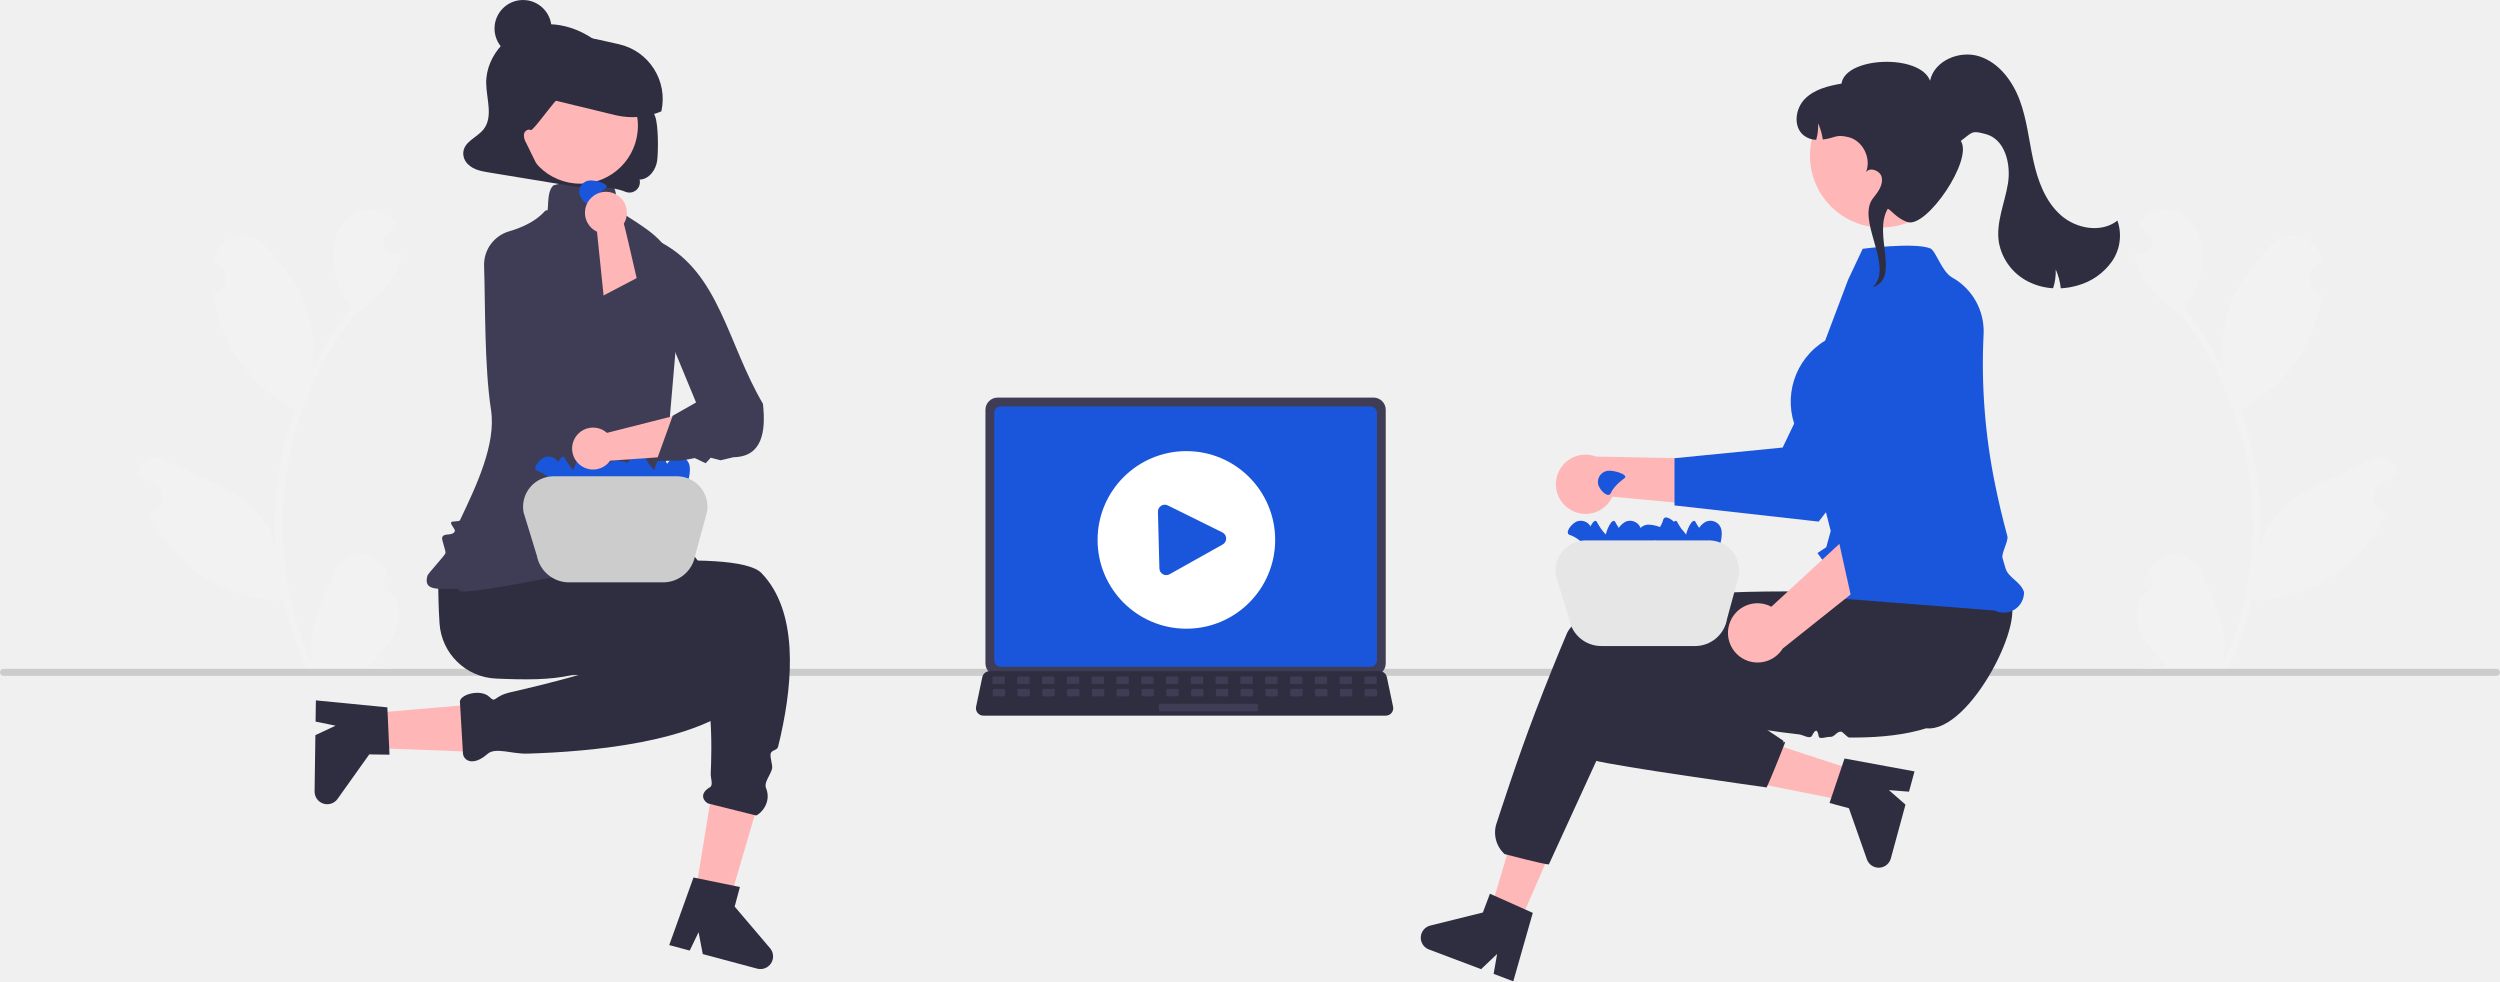
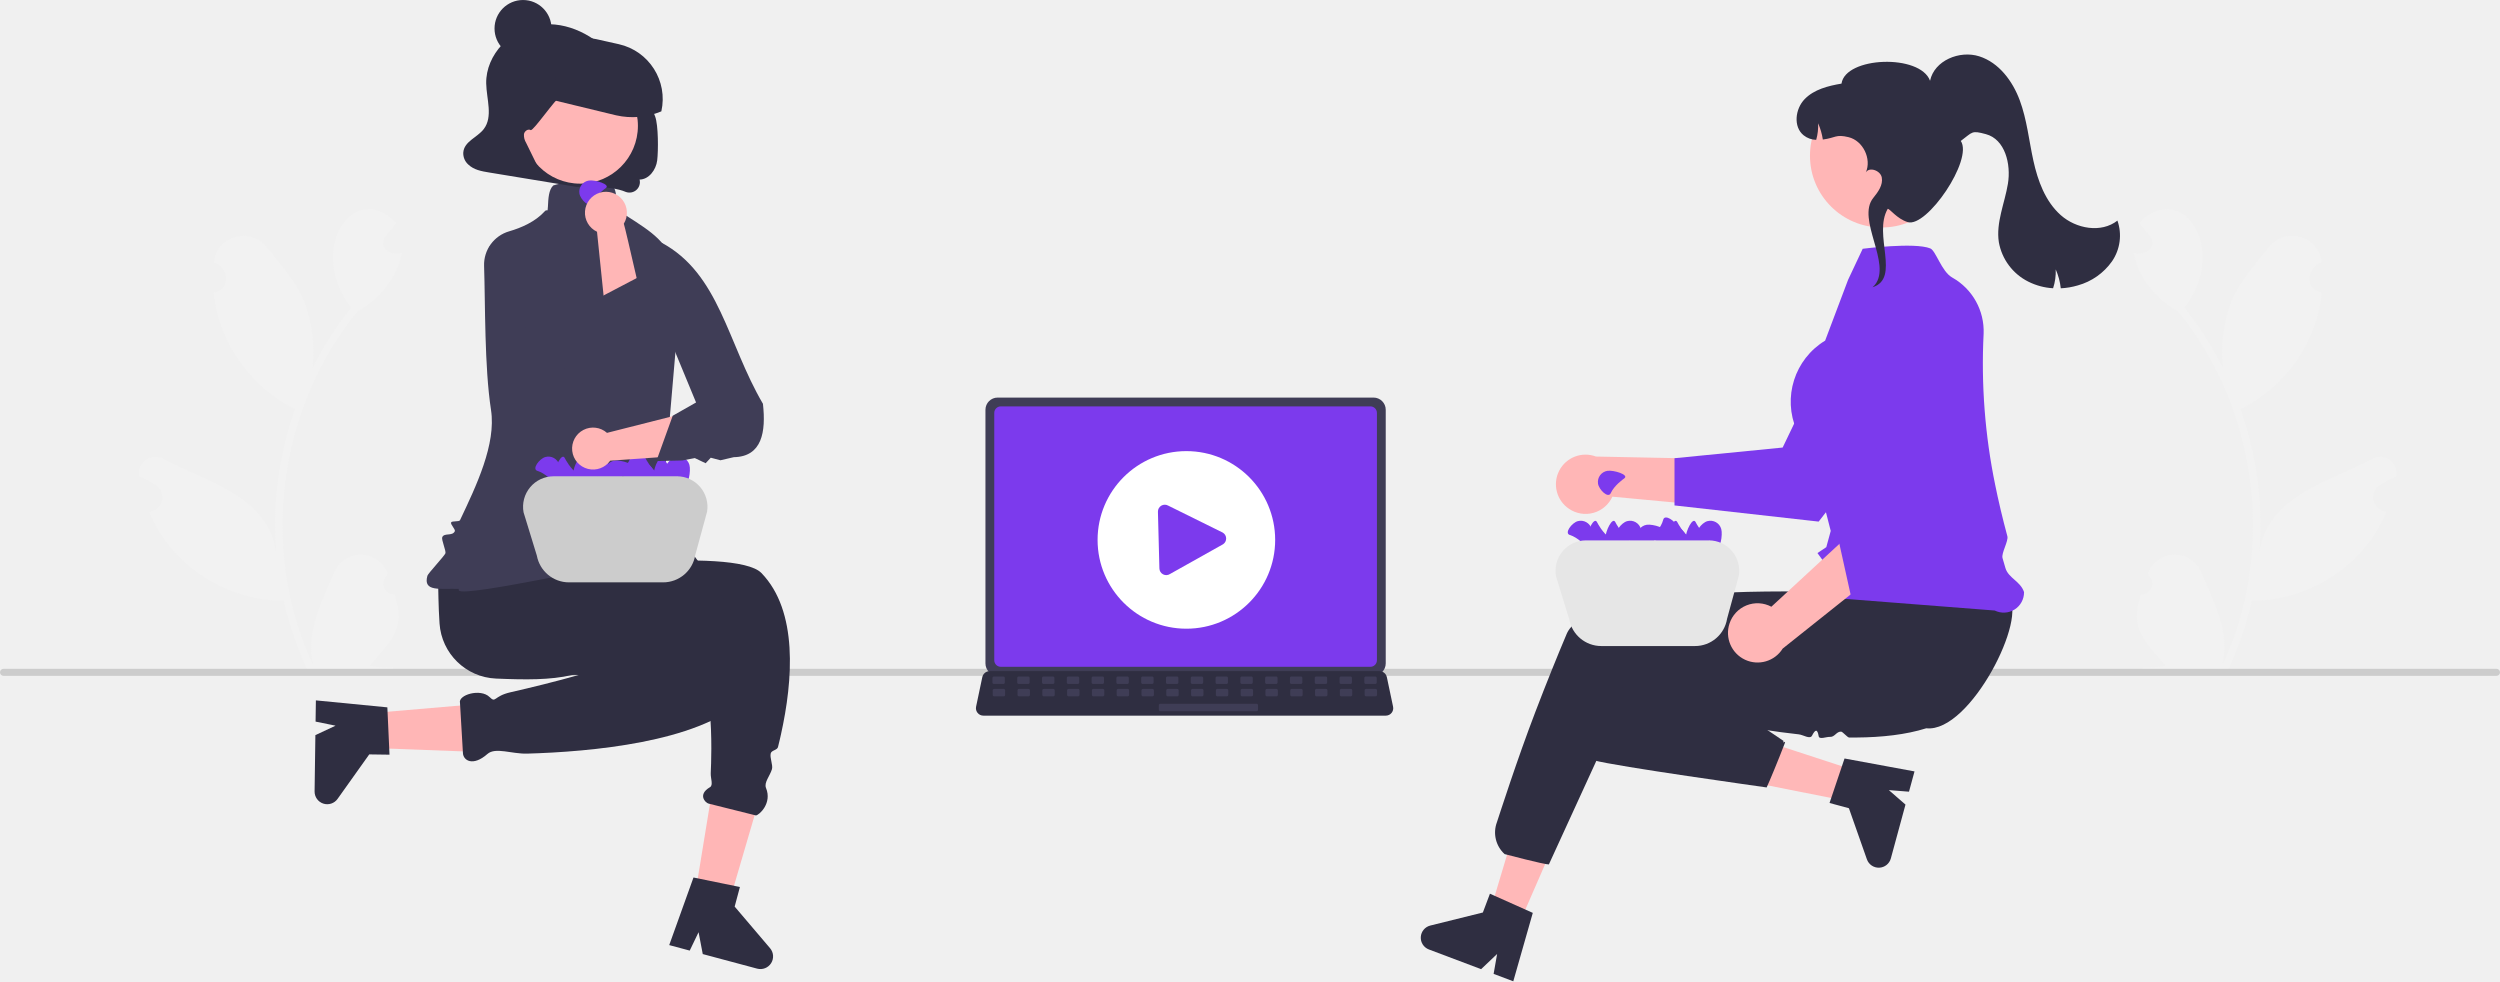
<svg xmlns="http://www.w3.org/2000/svg" data-name="Layer 1" width="844.67" height="331.552" viewBox="0 0 844.67 331.552">
  <path d="M310.953,485.024a3.613,3.613,0,0,1-2.619-6.263c.091-.362.156-.622.248-.984a9.707,9.707,0,0,0-17.997-.17c-4.282,10.023-9.825,20.4-7.068,31.44-18.206-38.585-12.015-86.582,14.891-119.58,7.437-4.097,13.465-11.376,15.034-19.827-3.681,1.247-8.27-1.747-5.502-5.624,1.2-1.482,2.411-2.952,3.61-4.434-13.982-14.89-30.641,8.512-15.251,28.609a115.847,115.847,0,0,0-13.011,20.352,48.709,48.709,0,0,0-2.908-22.624c-2.783-6.715-8.001-12.37-12.595-18.175-5.586-7.073-17.083-3.81-17.835,5.166,5.155,1.694,5.825,9.141-.072,10.16,1.545,16.698,12.453,32.043,27.478,39.366a116.299,116.299,0,0,0-6.355,48.611c-2.652-19.25-23.316-23.921-37.759-31.572a5.626,5.626,0,0,0-8.58,5.699,32.495,32.495,0,0,1,5.696,3.005,4.911,4.911,0,0,1-2.282,8.965c7.28,18.018,26.102,30.117,45.434,30.049a119.563,119.563,0,0,0,8.032,23.447H310.234c.103-.319.195-.648.288-.967a32.598,32.598,0,0,1-7.939-.473c7.026-8.319,12.46-12.563,8.371-24.177Z" transform="translate(-177.665 -284.224)" fill="#f2f2f2" />
  <path d="M901.054,485.024a3.613,3.613,0,0,0,2.619-6.263c-.091-.362-.156-.622-.248-.984a9.707,9.707,0,0,1,17.997-.17c4.282,10.023,9.825,20.4,7.068,31.44,18.206-38.585,12.015-86.582-14.891-119.58-7.437-4.097-13.465-11.376-15.034-19.827,3.681,1.247,8.27-1.747,5.502-5.624-1.2-1.482-2.411-2.952-3.61-4.434,13.982-14.89,30.641,8.512,15.251,28.609a115.847,115.847,0,0,1,13.011,20.352,48.709,48.709,0,0,1,2.908-22.624c2.783-6.715,8.001-12.37,12.595-18.175,5.586-7.073,17.083-3.81,17.835,5.166-5.155,1.694-5.825,9.141.072,10.16-1.545,16.698-12.453,32.043-27.478,39.366a116.299,116.299,0,0,1,6.355,48.611c2.652-19.25,23.316-23.921,37.759-31.572a5.626,5.626,0,0,1,8.58,5.699A32.495,32.495,0,0,0,981.648,448.18a4.911,4.911,0,0,0,2.282,8.965c-7.28,18.018-26.102,30.117-45.434,30.049a119.562,119.562,0,0,1-8.032,23.447H901.773c-.103-.319-.195-.648-.288-.967a32.598,32.598,0,0,0,7.939-.473c-7.026-8.319-12.46-12.563-8.371-24.177Z" transform="translate(-177.665 -284.224)" fill="#f2f2f2" />
  <path d="M177.665,511.387a1.186,1.186,0,0,0,1.19,1.19h842.29a1.19,1.19,0,0,0,0-2.38H178.855A1.187,1.187,0,0,0,177.665,511.387Z" transform="translate(-177.665 -284.224)" fill="#ccc" />
  <path d="M326.17,494.865c-.399-5.847-.401-11.429-.516-15.733-.233-8.766,18.673-8.141,28.839-8.411l36.913-1.75c10.166-.27,18.627,6.642,18.86,15.408s-7.848,16.118-18.014,16.389c-14.932,12.961-26.514,13.592-46.998,12.725A19.981,19.981,0,0,1,326.17,494.865Z" transform="translate(-177.665 -284.224)" fill="#2f2e41" />
  <polygon points="233.382 311.33 243.958 313.058 255.656 273.087 240.047 270.537 233.382 311.33" fill="#ffb6b6" />
  <path d="M415.25,512.207c-19.719,4.849-34.279-.612-46.272.096C362.161,500.8,340.4,486.189,352.273,480.039c6.612-3.425,73.828-11.321,82.652-2.208,12.424,12.831,10.689,36.168,6.575,54.659q-.165.74-.334,1.47-.313,1.346-.639,2.652c-.274,1.097-2.166,1.079-2.449,2.126-.398,1.478.811,3.994.409,5.354-.689,2.33-2.772,4.521-2.007,6.377,2.109,5.119-2.246,9.098-3.401,9.269l-16-4c-1.13-.266-3.781-3.074.457-5.539,1.2-.698.187-2.983.265-4.735.048-1.077.091-2.212.124-3.393.044-1.569.072-3.218.075-4.915C418.015,528.782,417.431,519.222,415.25,512.207Z" transform="translate(-177.665 -284.224)" fill="#2f2e41" />
  <path d="M411.973,580.704l15.683,3.212L425.885,590.529l11.962,14.065a4.277,4.277,0,0,1-4.364,6.902l-18.377-4.921-1.416-7.39-2.988,6.211-6.929-1.855Z" transform="translate(-177.665 -284.224)" fill="#2f2e41" />
  <polygon points="116.249 241.73 117.164 252.407 158.783 253.959 157.432 238.2 116.249 241.73" fill="#ffb6b6" />
  <path d="M395.163,504.712c-18.189-6.661-24.99-22.897-30.837-39.935,9.483-9.427,22.538-23.561,31.409-13.556,4.94,5.572,44.25,53.361,37.577,64.148-10.268,16.597-43.775,21.699-69.035,23.12q-2.317.13-4.534.221-2.036.084-3.97.14c-5.218.151-10.716-2.268-13.418.116-4.868,4.297-8.114,2.225-8.274-.228l-1-17c-.729-2.735,6.938-5.027,10-2,2.2,2.175,1.261-.297,7.036-1.613C364.076,514.944,383.387,510.004,395.163,504.712Z" transform="translate(-177.665 -284.224)" fill="#2f2e41" />
  <path d="M308.539,523.215l.727,15.992-6.846-.097-10.707,15.042a4.277,4.277,0,0,1-7.76-2.54l.27-19.022,6.818-3.183-6.753-1.376.102-7.172Z" transform="translate(-177.665 -284.224)" fill="#2f2e41" />
  <path d="M332.691,483.711a.501.501,0,0,1,.016-.519c-6.142-.228-12.239,1.179-10.628-4.453.23-.805,5.758-6.688,6.08-7.57.28-.766-1.418-4.612-1.08-5.43.661-1.603,3.432-.25,4.254-2.025.289-.625-1.556-2.333-1.254-2.975.284-.604,2.716-.142,3.009-.761,5.502-11.625,12.251-25.651,10.476-37.236-2.249-14.682-1.907-35.517-2.342-48.693a11.758,11.758,0,0,1,8.506-11.68c4.013-1.167,8.824-3.223,12.017-6.782.835-.931.936.739,1.043-1.532.13-2.765.265-5.625,1.741-7.102l.064-.064.086-.029c6.216-2.07,16.711-.731,19.831-.01l.135.032.084.111c1.29,1.702,1.219,4.426,1.15,7.059-.062,2.37-.12.793.93,1.468q1.219.784,2.343,1.499c9.238,5.892,13.875,8.851,17.272,18.476a19.191,19.191,0,0,1,1.18,8.788c-1.212,9.632-6.359,80.231-8.42,82.693-.535.639.855,1.749,1.431,2.577.826,1.189-1.798,2.216-2.209,3.002-.28.535-1.003.785-2.277.785C391.329,473.338,334.088,486.321,332.691,483.711Zm.658-.099Z" transform="translate(-177.665 -284.224)" fill="#3f3d56" />
-   <path d="M372.75,444.19c1.788,1.123-1.712,3.823-3.823,3.823a3.823,3.823,0,0,1-3.823-3.823c0-2.111,2.369-7.128,3.345-5.256C368.716,439.445,370.417,442.725,372.75,444.19Z" transform="translate(-177.665 -284.224)" fill="#1a56db" />
-   <path d="M378.962,444.19c1.788,1.123-1.712,3.823-3.823,3.823a3.823,3.823,0,0,1-3.823-3.823c0-2.111,2.369-7.128,3.345-5.256C374.928,439.445,376.629,442.725,378.962,444.19Z" transform="translate(-177.665 -284.224)" fill="#1a56db" />
-   <path d="M375.993,443.332c-2.023-.606.631-4.141,2.666-4.703a3.823,3.823,0,0,1,4.703,2.666c.562,2.035-.384,7.502-1.824,5.958C381.146,446.831,378.632,444.122,375.993,443.332Z" transform="translate(-177.665 -284.224)" fill="#1a56db" />
-   <path d="M399.988,444.19c1.788,1.123-1.712,3.823-3.823,3.823a3.823,3.823,0,0,1-3.823-3.823c0-2.111,2.369-7.128,3.345-5.256C395.954,439.445,397.654,442.725,399.988,444.19Z" transform="translate(-177.665 -284.224)" fill="#1a56db" />
-   <path d="M406.2,444.19c1.788,1.123-1.712,3.823-3.823,3.823a3.823,3.823,0,0,1-3.823-3.823c0-2.111,2.369-7.128,3.345-5.256C402.166,439.445,403.866,442.725,406.2,444.19Z" transform="translate(-177.665 -284.224)" fill="#1a56db" />
-   <path d="M403.231,443.332c-2.023-.606.631-4.141,2.666-4.703a3.823,3.823,0,0,1,4.703,2.666c.562,2.035-.384,7.502-1.824,5.958C408.383,446.831,405.87,444.122,403.231,443.332Z" transform="translate(-177.665 -284.224)" fill="#1a56db" />
-   <path d="M359.268,443.332c-2.023-.606.631-4.141,2.666-4.703a3.823,3.823,0,0,1,4.703,2.666c.562,2.035-.384,7.502-1.824,5.958C364.421,446.831,361.907,444.122,359.268,443.332Z" transform="translate(-177.665 -284.224)" fill="#1a56db" />
-   <path d="M386.454,447.418c-.855,1.93-4.029-1.147-4.331-3.236a3.823,3.823,0,0,1,3.236-4.331c2.09-.302,7.394,1.324,5.681,2.558C390.572,442.746,387.569,444.899,386.454,447.418Z" transform="translate(-177.665 -284.224)" fill="#1a56db" />
-   <path d="M393.783,441.016c.509-2.049,4.166.434,4.824,2.441a3.823,3.823,0,0,1-2.44,4.824c-2.006.658-7.512-.028-6.037-1.54C390.532,446.328,393.118,443.69,393.783,441.016Z" transform="translate(-177.665 -284.224)" fill="#1a56db" />
-   <path d="M390.916,438.149c.509-2.049,4.166.434,4.824,2.441a3.823,3.823,0,0,1-2.441,4.824c-2.006.658-7.512-.028-6.037-1.54C387.665,443.461,390.251,440.822,390.916,438.149Z" transform="translate(-177.665 -284.224)" fill="#1a56db" />
+   <path d="M372.75,444.19c1.788,1.123-1.712,3.823-3.823,3.823a3.823,3.823,0,0,1-3.823-3.823c0-2.111,2.369-7.128,3.345-5.256C368.716,439.445,370.417,442.725,372.75,444.19Z" transform="translate(-177.665 -284.224)" fill="#7c3aed" />
+   <path d="M378.962,444.19c1.788,1.123-1.712,3.823-3.823,3.823a3.823,3.823,0,0,1-3.823-3.823c0-2.111,2.369-7.128,3.345-5.256C374.928,439.445,376.629,442.725,378.962,444.19Z" transform="translate(-177.665 -284.224)" fill="#7c3aed" />
+   <path d="M375.993,443.332c-2.023-.606.631-4.141,2.666-4.703a3.823,3.823,0,0,1,4.703,2.666c.562,2.035-.384,7.502-1.824,5.958C381.146,446.831,378.632,444.122,375.993,443.332Z" transform="translate(-177.665 -284.224)" fill="#7c3aed" />
+   <path d="M399.988,444.19c1.788,1.123-1.712,3.823-3.823,3.823a3.823,3.823,0,0,1-3.823-3.823c0-2.111,2.369-7.128,3.345-5.256C395.954,439.445,397.654,442.725,399.988,444.19Z" transform="translate(-177.665 -284.224)" fill="#7c3aed" />
+   <path d="M406.2,444.19c1.788,1.123-1.712,3.823-3.823,3.823a3.823,3.823,0,0,1-3.823-3.823c0-2.111,2.369-7.128,3.345-5.256C402.166,439.445,403.866,442.725,406.2,444.19Z" transform="translate(-177.665 -284.224)" fill="#7c3aed" />
+   <path d="M403.231,443.332c-2.023-.606.631-4.141,2.666-4.703a3.823,3.823,0,0,1,4.703,2.666c.562,2.035-.384,7.502-1.824,5.958C408.383,446.831,405.87,444.122,403.231,443.332Z" transform="translate(-177.665 -284.224)" fill="#7c3aed" />
+   <path d="M359.268,443.332c-2.023-.606.631-4.141,2.666-4.703a3.823,3.823,0,0,1,4.703,2.666c.562,2.035-.384,7.502-1.824,5.958C364.421,446.831,361.907,444.122,359.268,443.332Z" transform="translate(-177.665 -284.224)" fill="#7c3aed" />
+   <path d="M386.454,447.418c-.855,1.93-4.029-1.147-4.331-3.236a3.823,3.823,0,0,1,3.236-4.331c2.09-.302,7.394,1.324,5.681,2.558C390.572,442.746,387.569,444.899,386.454,447.418Z" transform="translate(-177.665 -284.224)" fill="#7c3aed" />
+   <path d="M393.783,441.016c.509-2.049,4.166.434,4.824,2.441a3.823,3.823,0,0,1-2.44,4.824c-2.006.658-7.512-.028-6.037-1.54C390.532,446.328,393.118,443.69,393.783,441.016Z" transform="translate(-177.665 -284.224)" fill="#7c3aed" />
+   <path d="M390.916,438.149c.509-2.049,4.166.434,4.824,2.441a3.823,3.823,0,0,1-2.441,4.824c-2.006.658-7.512-.028-6.037-1.54C387.665,443.461,390.251,440.822,390.916,438.149Z" transform="translate(-177.665 -284.224)" fill="#7c3aed" />
  <path d="M354.557,457.314l4.491,14.642A11.045,11.045,0,0,0,369.906,480.985h31.774a11.005,11.005,0,0,0,10.896-9.246l.011-.048,3.978-14.577a10.313,10.313,0,0,0-10.18-11.968H364.702a10.313,10.313,0,0,0-10.145,12.168Z" transform="translate(-177.665 -284.224)" fill="#ccc" />
  <path d="M382.751,430.475l27.549-6.986,4.282,14.175s-29.639,2.195-30.747,2.205a7.089,7.089,0,1,1-1.085-9.394Z" transform="translate(-177.665 -284.224)" fill="#ffb6b6" />
  <path d="M401.136,366.195c19.643,10.497,22.251,33.896,34.303,54.461,1.054,9.509-.297,17.866-9.863,18.035l-4.497,1.047-3.272-.868-1.728,1.868-3.661-1.744-4.228.809-8.765.202,5.53-15.318,7.886-4.48-9.321-22.548Z" transform="translate(-177.665 -284.224)" fill="#3f3d56" />
  <path d="M341.105,327.84c3.205-4.168.935-10.132.832-15.415-.193-9.858,8.515-18.535,17.971-19.818,9.456-1.283,18.884,3.671,25.115,11.017,6.108,7.202,10.691,10.977,13.998,19.961,1.109,3.013,1.077,11.588.692,14.812-.385,3.225-2.825,6.472-5.953,6.497a3.532,3.532,0,0,1-4.675,4.171c-5.445-2.374-16.576-1.693-16.576-1.693q-14.807-2.437-29.614-4.874c-2.529-.416-5.15-.867-7.085-2.749a5.108,5.108,0,0,1-1.622-3.95C334.446,331.979,338.896,330.714,341.105,327.84Z" transform="translate(-177.665 -284.224)" fill="#2f2e41" />
  <circle cx="195.994" cy="42.514" r="19.537" fill="#ffb6b6" />
  <path d="M385.456,323.097l-25.56-6.189a4.343,4.343,0,0,1-3.249-5.114,18.852,18.852,0,0,1,22.509-14.341l7.569,1.695A19.003,19.003,0,0,1,401.116,321.844l0,0-.159.066a25.001,25.001,0,0,1-15.067,1.288C385.746,323.165,385.6,323.132,385.456,323.097Z" transform="translate(-177.665 -284.224)" fill="#2f2e41" />
  <path d="M360.18,342.195l-4.756-9.713a4.884,4.884,0,0,1-.73-2.952c.191-1.014,1.381-1.88,2.267-1.35.822.491,8.808-11.179,9.742-10.967.968.22,1.574-1.001,1.803-1.967.869-3.661-2.998-.387-3.193-4.144s-4.721-1.578-7.682-3.9-7.625-2.613-10.356-.025c-2.025,1.919-2.626,4.866-3.032,7.626a127.262,127.262,0,0,0-1.355,19.345c.01,1.59.151,3.396,1.391,4.391a5.518,5.518,0,0,0,2.335.902l10.174,2.226" transform="translate(-177.665 -284.224)" fill="#2f2e41" />
  <circle cx="176.711" cy="9.63" r="9.628" fill="#2f2e41" />
  <path d="M510.617,422.667v85.704a4.122,4.122,0,0,0,4.119,4.119H641.74a4.122,4.122,0,0,0,4.119-4.119v-85.704a4.124,4.124,0,0,0-4.119-4.115H514.736A4.124,4.124,0,0,0,510.617,422.667Z" transform="translate(-177.665 -284.224)" fill="#3f3d56" />
-   <path d="M513.596,423.733v83.58a2.205,2.205,0,0,0,2.201,2.201H640.683a2.205,2.205,0,0,0,2.201-2.201V423.733a2.206,2.206,0,0,0-2.201-2.206H515.797A2.206,2.206,0,0,0,513.596,423.733Z" transform="translate(-177.665 -284.224)" fill="#1a56db" />
+   <path d="M513.596,423.733v83.58a2.205,2.205,0,0,0,2.201,2.201H640.683a2.205,2.205,0,0,0,2.201-2.201V423.733a2.206,2.206,0,0,0-2.201-2.206H515.797A2.206,2.206,0,0,0,513.596,423.733Z" transform="translate(-177.665 -284.224)" fill="#7c3aed" />
  <path d="M507.96,525.085a2.47,2.47,0,0,0,1.943.93H645.896a2.502,2.502,0,0,0,2.446-3.016l-2.111-10.027a2.507,2.507,0,0,0-1.558-1.818,2.425,2.425,0,0,0-.888-.168H512.006a2.425,2.425,0,0,0-.888.168,2.507,2.507,0,0,0-1.558,1.818l-2.111,10.027A2.5,2.5,0,0,0,507.96,525.085Z" transform="translate(-177.665 -284.224)" fill="#2f2e41" />
  <rect x="638.63" y="512.793" width="4.188" height="2.513" rx="0.488" transform="translate(1103.784 743.8743) rotate(-180)" fill="#3f3d56" />
  <rect x="630.253" y="512.793" width="4.188" height="2.513" rx="0.488" transform="translate(1087.03 743.8743) rotate(-180)" fill="#3f3d56" />
  <rect x="621.876" y="512.793" width="4.188" height="2.513" rx="0.488" transform="translate(1070.276 743.8743) rotate(-180)" fill="#3f3d56" />
  <rect x="613.499" y="512.793" width="4.188" height="2.513" rx="0.488" transform="translate(1053.522 743.8743) rotate(-180)" fill="#3f3d56" />
  <rect x="605.123" y="512.793" width="4.188" height="2.513" rx="0.488" transform="translate(1036.769 743.8743) rotate(-180)" fill="#3f3d56" />
  <rect x="596.746" y="512.793" width="4.188" height="2.513" rx="0.488" transform="translate(1020.015 743.8743) rotate(-180)" fill="#3f3d56" />
  <rect x="588.369" y="512.793" width="4.188" height="2.513" rx="0.488" transform="translate(1003.261 743.8743) rotate(-180)" fill="#3f3d56" />
  <rect x="579.992" y="512.793" width="4.188" height="2.513" rx="0.488" transform="translate(986.5066 743.8743) rotate(-180)" fill="#3f3d56" />
  <rect x="571.615" y="512.793" width="4.188" height="2.513" rx="0.488" transform="translate(969.7527 743.8743) rotate(-180)" fill="#3f3d56" />
  <rect x="563.238" y="512.793" width="4.188" height="2.513" rx="0.488" transform="translate(952.9987 743.8743) rotate(-180)" fill="#3f3d56" />
  <rect x="554.861" y="512.793" width="4.188" height="2.513" rx="0.488" transform="translate(936.2447 743.8743) rotate(-180)" fill="#3f3d56" />
  <rect x="546.484" y="512.793" width="4.188" height="2.513" rx="0.488" transform="translate(919.4908 743.8743) rotate(-180)" fill="#3f3d56" />
  <rect x="538.107" y="512.793" width="4.188" height="2.513" rx="0.488" transform="translate(902.7368 743.8743) rotate(-180)" fill="#3f3d56" />
  <rect x="529.73" y="512.793" width="4.188" height="2.513" rx="0.488" transform="translate(885.9828 743.8743) rotate(-180)" fill="#3f3d56" />
  <rect x="521.353" y="512.793" width="4.188" height="2.513" rx="0.488" transform="translate(869.2289 743.8743) rotate(-180)" fill="#3f3d56" />
  <rect x="512.976" y="512.793" width="4.188" height="2.513" rx="0.488" transform="translate(852.4749 743.8743) rotate(-180)" fill="#3f3d56" />
  <rect x="638.729" y="516.981" width="4.188" height="2.513" rx="0.488" transform="translate(1103.982 752.2513) rotate(-180)" fill="#3f3d56" />
  <rect x="630.352" y="516.981" width="4.188" height="2.513" rx="0.488" transform="translate(1087.228 752.2513) rotate(-180)" fill="#3f3d56" />
  <rect x="621.975" y="516.981" width="4.188" height="2.513" rx="0.488" transform="translate(1070.474 752.2513) rotate(-180)" fill="#3f3d56" />
  <rect x="613.598" y="516.981" width="4.188" height="2.513" rx="0.488" transform="translate(1053.72 752.2513) rotate(-180)" fill="#3f3d56" />
  <rect x="605.221" y="516.981" width="4.188" height="2.513" rx="0.488" transform="translate(1036.966 752.2513) rotate(-180)" fill="#3f3d56" />
  <rect x="596.845" y="516.981" width="4.188" height="2.513" rx="0.488" transform="translate(1020.213 752.2513) rotate(-180)" fill="#3f3d56" />
  <rect x="588.468" y="516.981" width="4.188" height="2.513" rx="0.488" transform="translate(1003.459 752.2513) rotate(-180)" fill="#3f3d56" />
  <rect x="580.091" y="516.981" width="4.188" height="2.513" rx="0.488" transform="translate(986.7046 752.2513) rotate(-180)" fill="#3f3d56" />
  <rect x="571.714" y="516.981" width="4.188" height="2.513" rx="0.488" transform="translate(969.9506 752.2513) rotate(-180)" fill="#3f3d56" />
  <rect x="563.337" y="516.981" width="4.188" height="2.513" rx="0.488" transform="translate(953.1967 752.2513) rotate(-180)" fill="#3f3d56" />
  <rect x="554.96" y="516.981" width="4.188" height="2.513" rx="0.488" transform="translate(936.4427 752.2513) rotate(-180)" fill="#3f3d56" />
  <rect x="546.583" y="516.981" width="4.188" height="2.513" rx="0.488" transform="translate(919.6888 752.2513) rotate(-180)" fill="#3f3d56" />
  <rect x="538.206" y="516.981" width="4.188" height="2.513" rx="0.488" transform="translate(902.9348 752.2513) rotate(-180)" fill="#3f3d56" />
  <rect x="529.829" y="516.981" width="4.188" height="2.513" rx="0.488" transform="translate(886.1808 752.2513) rotate(-180)" fill="#3f3d56" />
  <rect x="521.452" y="516.981" width="4.188" height="2.513" rx="0.488" transform="translate(869.4269 752.2513) rotate(-180)" fill="#3f3d56" />
  <rect x="513.075" y="516.981" width="4.188" height="2.513" rx="0.488" transform="translate(852.6729 752.2513) rotate(-180)" fill="#3f3d56" />
  <rect x="569.2" y="522.007" width="33.508" height="2.513" rx="0.488" transform="translate(994.2439 762.3037) rotate(-180)" fill="#3f3d56" />
  <circle cx="400.838" cy="182.418" r="30" fill="#fff" />
-   <path d="M571.768,478.541a2.319,2.319,0,0,1-1.126-.262,2.289,2.289,0,0,1-1.254-2.001L568.893,457.126a2.319,2.319,0,0,1,3.511-2.049l18.414,9.107a2.319,2.319,0,0,1,.101,3.914L572.999,478.142A2.308,2.308,0,0,1,571.768,478.541Z" transform="translate(-177.665 -284.224)" fill="#1a56db" />
+   <path d="M571.768,478.541a2.319,2.319,0,0,1-1.126-.262,2.289,2.289,0,0,1-1.254-2.001L568.893,457.126a2.319,2.319,0,0,1,3.511-2.049l18.414,9.107a2.319,2.319,0,0,1,.101,3.914L572.999,478.142A2.308,2.308,0,0,1,571.768,478.541Z" transform="translate(-177.665 -284.224)" fill="#7c3aed" />
  <polygon points="512.525 313.828 502.965 309.565 514.88 269.765 528.989 276.057 512.525 313.828" fill="#ffb8b8" />
  <path d="M693.033,591.529,682.69,586.906l-1.622-.727-2.391,6.35-17.756,4.407a4.239,4.239,0,0,0-.478,8.082l17.641,6.655,5.407-5.133-1.181,6.727,6.644,2.508,6.593-23.121Z" transform="translate(-177.665 -284.224)" fill="#2f2e41" />
  <path d="M707.736,456.103a9.948,9.948,0,0,0,14.702-4.067l35.198,3.292-8.641-16.211-32.1-.641a10.002,10.002,0,0,0-9.159,17.627Z" transform="translate(-177.665 -284.224)" fill="#ffb6b6" />
-   <path d="M743.426,454.994l48.707,5.461.168-.215c.321-.411,32.192-41.207,37.547-50.918a29.362,29.362,0,0,0,3.4-19.231l-.037-.162-.127-.107a14.9,14.9,0,0,0-18.632-.409,105.543,105.543,0,0,0-30.458,37.635L779.967,435.435l-36.541,3.604Z" transform="translate(-177.665 -284.224)" fill="#1a56db" />
+   <path d="M743.426,454.994l48.707,5.461.168-.215c.321-.411,32.192-41.207,37.547-50.918a29.362,29.362,0,0,0,3.4-19.231l-.037-.162-.127-.107a14.9,14.9,0,0,0-18.632-.409,105.543,105.543,0,0,0-30.458,37.635L779.967,435.435l-36.541,3.604Z" transform="translate(-177.665 -284.224)" fill="#7c3aed" />
  <path d="M852.639,480.373l1.407,3.175c.439,2.922,2.144.015,1.994,2.493,7.247,5.969-12.617,45.87-27.543,44.246-6.92,2.174-15.077,3.061-23.603,3.121q-1.242.011-2.494-.003c-.532-.006-2.166-1.98-2.7-1.992-1.604-.036-2.115,1.867-3.73,1.781-1.277-.067-3.629,1.021-3.834-.243-.443-2.724-1.268-2.107-2.242-.179-.676,1.337-2.981-.273-4.461-.432-8.548-.919-16.82-2.319-23.971-3.757-2.662-.528-5.165-1.067-7.469-1.591-4.363-.982-8.012-1.9-10.655-2.598-2.977-.778-4.672-1.281-4.672-1.281l-21.234,17.275-16.453,35.898c-1.266.115-14.958-3.49-14.958-3.49a9.878,9.878,0,0,1-2.594-10.774c.838-2.508,6.771-21.05,12.978-37.24,1.84-4.806,3.744-9.683,5.704-14.534,1.605-3.984,3.241-7.953,4.896-11.866,2.877-6.786,16.778-10.445,33.146-12.365.833-.095,1.67-.189,2.513-.279,8.341-.878,17.191-1.331,25.468-1.541,4.143-.105,8.142-.145,11.861-.15q1.802,0,3.505.01h.005c3.066.015,5.888.06,8.371.11.484.01.952.025,1.411.035h.005c.309.005.613.015.912.02,5.43.14,8.76.309,8.76.309l-.273-9.459,1.829-2.716.249-1.944v-.005l.03-.244.204-.005,3.59-.07,30.175-.588,12.852-.545Z" transform="translate(-177.665 -284.224)" fill="#2f2e41" />
  <polygon points="629.09 261.091 625.757 271.013 585.004 262.939 589.924 248.295 629.09 261.091" fill="#ffb8b8" />
  <path d="M799.992,543.105l-3.618,10.736-.569,1.684,6.548,1.776,6.076,17.256a4.239,4.239,0,0,0,8.091-.293l4.947-18.194-5.624-4.894,6.809.535,1.865-6.853-23.643-4.363Z" transform="translate(-177.665 -284.224)" fill="#2f2e41" />
  <path d="M780.268,534.561c-.462,1.303.902-.489.409.802-1.899,5.006-5.431,13.536-6.124,14.914-.27-.053-51.517-7.183-58.428-9.193l10.655-27.017,1.196-3.029,17.651,6.293,6.046,5.17,13.201,1.692Z" transform="translate(-177.665 -284.224)" fill="#2f2e41" />
  <circle cx="635.776" cy="52.618" r="24.244" fill="#ffb6b6" />
-   <path d="M721.515,465.845c1.781,1.118-1.705,3.808-3.808,3.808a3.808,3.808,0,0,1-3.808-3.808c0-2.103,2.36-7.101,3.332-5.236C717.496,461.118,719.19,464.386,721.515,465.845Z" transform="translate(-177.665 -284.224)" fill="#1a56db" />
-   <path d="M727.703,465.845c1.781,1.118-1.705,3.808-3.808,3.808a3.808,3.808,0,0,1-3.808-3.808c0-2.103,2.36-7.101,3.332-5.236C723.684,461.118,725.379,464.386,727.703,465.845Z" transform="translate(-177.665 -284.224)" fill="#1a56db" />
-   <path d="M724.745,464.991c-2.015-.603.629-4.125,2.656-4.685a3.808,3.808,0,0,1,4.685,2.656c.56,2.027-.383,7.473-1.817,5.935C729.878,468.476,727.375,465.778,724.745,464.991Z" transform="translate(-177.665 -284.224)" fill="#1a56db" />
-   <path d="M748.649,465.845c1.781,1.118-1.705,3.808-3.808,3.808a3.808,3.808,0,0,1-3.808-3.808c0-2.103,2.36-7.101,3.332-5.236C744.63,461.118,746.324,464.386,748.649,465.845Z" transform="translate(-177.665 -284.224)" fill="#1a56db" />
-   <path d="M754.837,465.845c1.781,1.118-1.705,3.808-3.808,3.808a3.808,3.808,0,0,1-3.808-3.808c0-2.103,2.36-7.101,3.332-5.236C750.819,461.118,752.513,464.386,754.837,465.845Z" transform="translate(-177.665 -284.224)" fill="#1a56db" />
-   <path d="M751.88,464.991c-2.015-.603.629-4.125,2.656-4.685a3.808,3.808,0,0,1,4.685,2.656c.56,2.027-.383,7.473-1.817,5.935C757.013,468.476,754.509,465.778,751.88,464.991Z" transform="translate(-177.665 -284.224)" fill="#1a56db" />
-   <path d="M708.084,464.991c-2.015-.603.629-4.125,2.656-4.685a3.808,3.808,0,0,1,4.685,2.656c.56,2.027-.383,7.473-1.817,5.935C713.217,468.476,710.713,465.778,708.084,464.991Z" transform="translate(-177.665 -284.224)" fill="#1a56db" />
-   <path d="M735.166,469.061c-.852,1.923-4.013-1.142-4.314-3.224a3.808,3.808,0,0,1,3.224-4.314c2.082-.301,7.366,1.319,5.66,2.548C739.269,464.406,736.277,466.551,735.166,469.061Z" transform="translate(-177.665 -284.224)" fill="#1a56db" />
-   <path d="M742.468,462.683c.507-2.041,4.15.433,4.806,2.431a3.808,3.808,0,0,1-2.431,4.806c-1.998.656-7.483-.028-6.014-1.534C739.229,467.975,741.806,465.347,742.468,462.683Z" transform="translate(-177.665 -284.224)" fill="#1a56db" />
-   <path d="M739.611,459.827c.507-2.041,4.15.433,4.806,2.431a3.808,3.808,0,0,1-2.431,4.806c-1.998.656-7.483-.028-6.014-1.534C736.373,465.119,738.949,462.49,739.611,459.827Z" transform="translate(-177.665 -284.224)" fill="#1a56db" />
-   <path d="M721.895,450.834c-.852,1.923-4.013-1.142-4.314-3.224a3.808,3.808,0,0,1,3.224-4.314c2.082-.301,7.366,1.319,5.66,2.548C725.998,446.179,723.007,448.324,721.895,450.834Z" transform="translate(-177.665 -284.224)" fill="#1a56db" />
+   <path d="M721.515,465.845c1.781,1.118-1.705,3.808-3.808,3.808a3.808,3.808,0,0,1-3.808-3.808c0-2.103,2.36-7.101,3.332-5.236C717.496,461.118,719.19,464.386,721.515,465.845Z" transform="translate(-177.665 -284.224)" fill="#7c3aed" />
+   <path d="M727.703,465.845c1.781,1.118-1.705,3.808-3.808,3.808a3.808,3.808,0,0,1-3.808-3.808c0-2.103,2.36-7.101,3.332-5.236C723.684,461.118,725.379,464.386,727.703,465.845Z" transform="translate(-177.665 -284.224)" fill="#7c3aed" />
+   <path d="M724.745,464.991c-2.015-.603.629-4.125,2.656-4.685a3.808,3.808,0,0,1,4.685,2.656c.56,2.027-.383,7.473-1.817,5.935C729.878,468.476,727.375,465.778,724.745,464.991Z" transform="translate(-177.665 -284.224)" fill="#7c3aed" />
+   <path d="M748.649,465.845c1.781,1.118-1.705,3.808-3.808,3.808a3.808,3.808,0,0,1-3.808-3.808c0-2.103,2.36-7.101,3.332-5.236C744.63,461.118,746.324,464.386,748.649,465.845Z" transform="translate(-177.665 -284.224)" fill="#7c3aed" />
+   <path d="M754.837,465.845c1.781,1.118-1.705,3.808-3.808,3.808a3.808,3.808,0,0,1-3.808-3.808c0-2.103,2.36-7.101,3.332-5.236C750.819,461.118,752.513,464.386,754.837,465.845Z" transform="translate(-177.665 -284.224)" fill="#7c3aed" />
+   <path d="M751.88,464.991c-2.015-.603.629-4.125,2.656-4.685a3.808,3.808,0,0,1,4.685,2.656c.56,2.027-.383,7.473-1.817,5.935C757.013,468.476,754.509,465.778,751.88,464.991Z" transform="translate(-177.665 -284.224)" fill="#7c3aed" />
+   <path d="M708.084,464.991c-2.015-.603.629-4.125,2.656-4.685a3.808,3.808,0,0,1,4.685,2.656c.56,2.027-.383,7.473-1.817,5.935C713.217,468.476,710.713,465.778,708.084,464.991Z" transform="translate(-177.665 -284.224)" fill="#7c3aed" />
+   <path d="M735.166,469.061c-.852,1.923-4.013-1.142-4.314-3.224a3.808,3.808,0,0,1,3.224-4.314c2.082-.301,7.366,1.319,5.66,2.548C739.269,464.406,736.277,466.551,735.166,469.061Z" transform="translate(-177.665 -284.224)" fill="#7c3aed" />
+   <path d="M742.468,462.683c.507-2.041,4.15.433,4.806,2.431a3.808,3.808,0,0,1-2.431,4.806c-1.998.656-7.483-.028-6.014-1.534C739.229,467.975,741.806,465.347,742.468,462.683Z" transform="translate(-177.665 -284.224)" fill="#7c3aed" />
+   <path d="M739.611,459.827c.507-2.041,4.15.433,4.806,2.431a3.808,3.808,0,0,1-2.431,4.806c-1.998.656-7.483-.028-6.014-1.534C736.373,465.119,738.949,462.49,739.611,459.827Z" transform="translate(-177.665 -284.224)" fill="#7c3aed" />
+   <path d="M721.895,450.834c-.852,1.923-4.013-1.142-4.314-3.224a3.808,3.808,0,0,1,3.224-4.314c2.082-.301,7.366,1.319,5.66,2.548C725.998,446.179,723.007,448.324,721.895,450.834Z" transform="translate(-177.665 -284.224)" fill="#7c3aed" />
  <path d="M703.391,478.919l4.474,14.587a11.003,11.003,0,0,0,10.817,8.995h31.653a10.964,10.964,0,0,0,10.855-9.211l.01-.048,3.963-14.522a10.274,10.274,0,0,0-10.141-11.922H713.497a10.274,10.274,0,0,0-10.106,12.122Z" transform="translate(-177.665 -284.224)" fill="#e6e6e6" />
-   <path d="M807.012,368.277s17.486-2.262,22.814-.131c1.896.758,3.791,7.721,7.346,9.795q.097.056.193.111a20.789,20.789,0,0,1,10.502,18.903,203.044,203.044,0,0,0,3.92,51.153q.378,1.869.796,3.786.492,2.252,1.042,4.575,1.027,4.333,2.268,8.939c.431,1.599-2.109,5.718-1.637,7.372q.476,1.666.98,3.372c1.01,3.414,5.098,4.456,6.289,8.125a6.855,6.855,0,0,1-9.9,6.223l-61.793-4.818,5.88-9.115-3.989-5.484,2.992-1.994,1.496-5.484-4.729-18.474-6.775-15.529a24.134,24.134,0,0,1,9.609-30.287l0,0,7.76-20.556Z" transform="translate(-177.665 -284.224)" fill="#1a56db" />
+   <path d="M807.012,368.277s17.486-2.262,22.814-.131c1.896.758,3.791,7.721,7.346,9.795q.097.056.193.111a20.789,20.789,0,0,1,10.502,18.903,203.044,203.044,0,0,0,3.92,51.153q.378,1.869.796,3.786.492,2.252,1.042,4.575,1.027,4.333,2.268,8.939c.431,1.599-2.109,5.718-1.637,7.372q.476,1.666.98,3.372c1.01,3.414,5.098,4.456,6.289,8.125a6.855,6.855,0,0,1-9.9,6.223l-61.793-4.818,5.88-9.115-3.989-5.484,2.992-1.994,1.496-5.484-4.729-18.474-6.775-15.529a24.134,24.134,0,0,1,9.609-30.287l0,0,7.76-20.556Z" transform="translate(-177.665 -284.224)" fill="#7c3aed" />
  <path d="M762.004,494.915a9.948,9.948,0,0,1,14.149-5.699l25.962-23.993,2.981,18.127-25.111,20.005a10.002,10.002,0,0,1-17.982-8.44Z" transform="translate(-177.665 -284.224)" fill="#ffb6b6" />
-   <path d="M803.15,486.115l37.932-27.995.127.002c-.043-.519-4.387-52.106-7.058-62.869a29.362,29.362,0,0,0-10.575-16.419l-.137-.094-.166.008a14.9,14.9,0,0,0-13.946,12.362,105.543,105.543,0,0,0,3.232,48.308l2.744,8.89-17.099,15.473Z" transform="translate(-177.665 -284.224)" fill="#1a56db" />
+   <path d="M803.15,486.115l37.932-27.995.127.002c-.043-.519-4.387-52.106-7.058-62.869a29.362,29.362,0,0,0-10.575-16.419l-.137-.094-.166.008a14.9,14.9,0,0,0-13.946,12.362,105.543,105.543,0,0,0,3.232,48.308l2.744,8.89-17.099,15.473Z" transform="translate(-177.665 -284.224)" fill="#7c3aed" />
  <path d="M891.248,372.517a21.025,21.025,0,0,1-11.557,8.137,24.175,24.175,0,0,1-5.754.977,21.754,21.754,0,0,0-1.71-6.392,17.96,17.96,0,0,1-.887,6.377,21.374,21.374,0,0,1-8.411-2.254,18.535,18.535,0,0,1-9.917-13.302c-1.027-6.631,1.979-13.143,3.066-19.764,1.092-6.621-.957-15.008-7.439-16.748-4.936-1.326-4.383-.753-8.486,2.294,4.268,6.311-11.497,29.439-17.949,27.422-3.648-1.14-5.983-4.487-6.736-4.487-5.071,8.735,4.477,23.454-5.145,26.51l.793-.793c5.809-7.145-6.332-22.267-.524-29.412,1.62-1.999,3.346-4.368,2.867-6.895-.454-2.403-4.268-3.675-5.385-1.7,2.009-4.602-.957-10.745-5.868-11.926-4.363-1.052-4.283.244-8.661.808a21.725,21.725,0,0,0-1.591-5.489,17.812,17.812,0,0,1-.653,5.594,7.024,7.024,0,0,1-4.248-1.536c-3.57-2.877-2.847-8.92.339-12.215,3.191-3.296,7.933-4.482,12.455-5.25,1.315-9.155,26.572-10.109,29.92-.962,1.426-6.831,9.977-10.376,16.623-8.257s11.258,8.326,13.686,14.868c2.428,6.537,3.106,13.572,4.602,20.382s4.024,13.746,9.229,18.388c5.205,4.637,13.686,6.173,19.171,1.865A15.353,15.353,0,0,1,891.248,372.517Z" transform="translate(-177.665 -284.224)" fill="#2f2e41" />
-   <path d="M377.75,352.786c-.855,1.93-4.029-1.147-4.331-3.236a3.823,3.823,0,0,1,3.236-4.331c2.09-.302,7.394,1.324,5.681,2.558C381.869,348.114,378.866,350.267,377.75,352.786Z" transform="translate(-177.665 -284.224)" fill="#1a56db" />
+   <path d="M377.75,352.786c-.855,1.93-4.029-1.147-4.331-3.236a3.823,3.823,0,0,1,3.236-4.331c2.09-.302,7.394,1.324,5.681,2.558C381.869,348.114,378.866,350.267,377.75,352.786Z" transform="translate(-177.665 -284.224)" fill="#7c3aed" />
  <path d="M379.375,362.525l3.03,29.41,14.211,3.117s-7.755-34.218-8.183-35.24a7.089,7.089,0,1,0-9.059,2.713Z" transform="translate(-177.665 -284.224)" fill="#ffb6b6" />
  <path d="M343.708,367.14c-6.219,1.836,16.576,47.594,48.39,54.521a16.248,16.248,0,0,0,10.305-21.695l-9.372-21.92L379.604,385.092l.788,10.472-10.536-11.749-21.702-9.882Z" transform="translate(-177.665 -284.224)" fill="#3f3d56" />
</svg>
